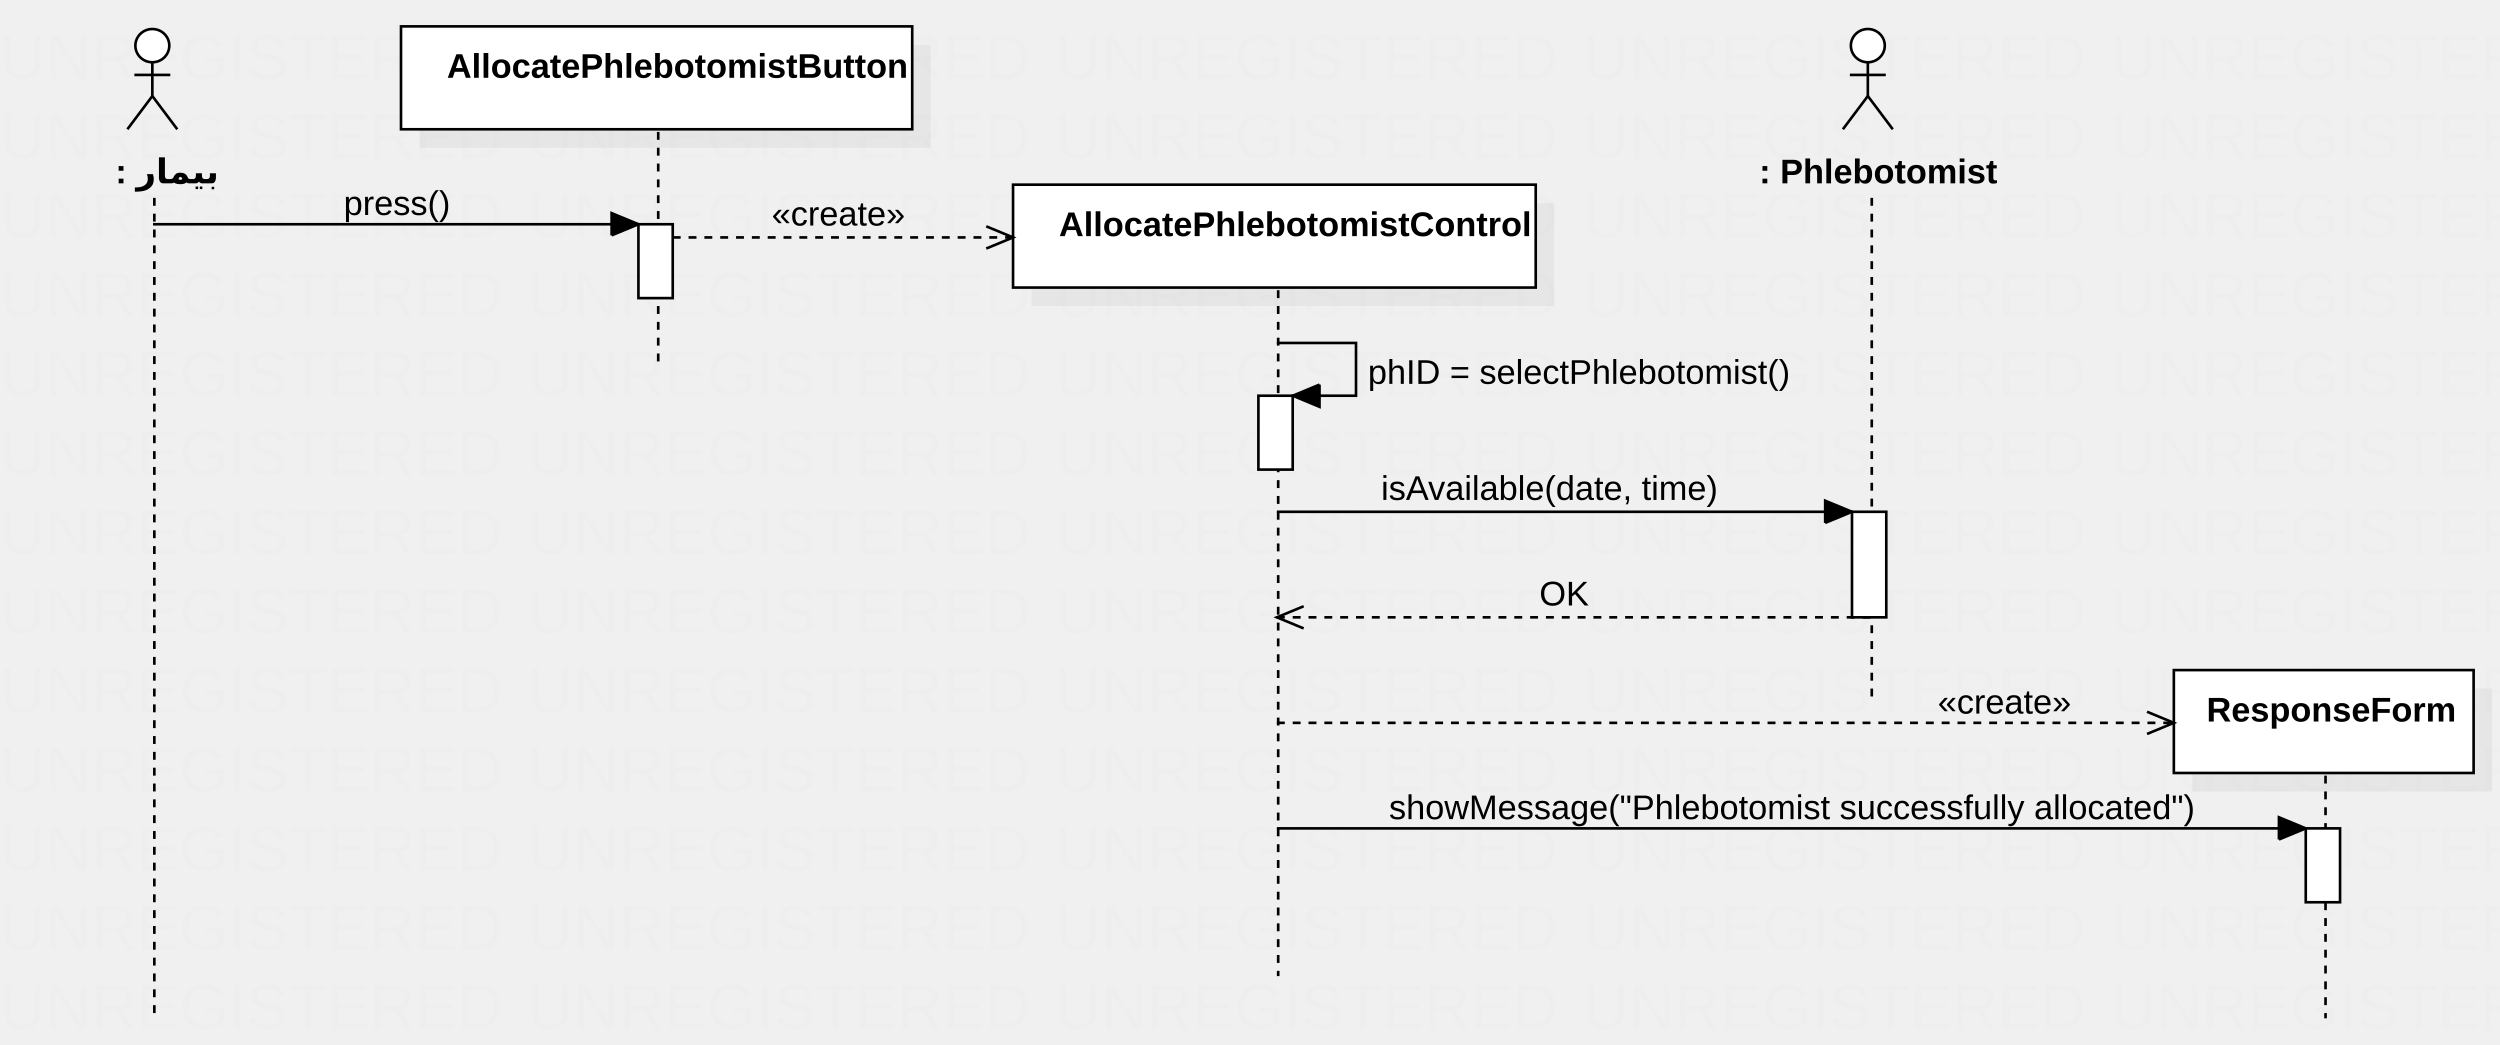
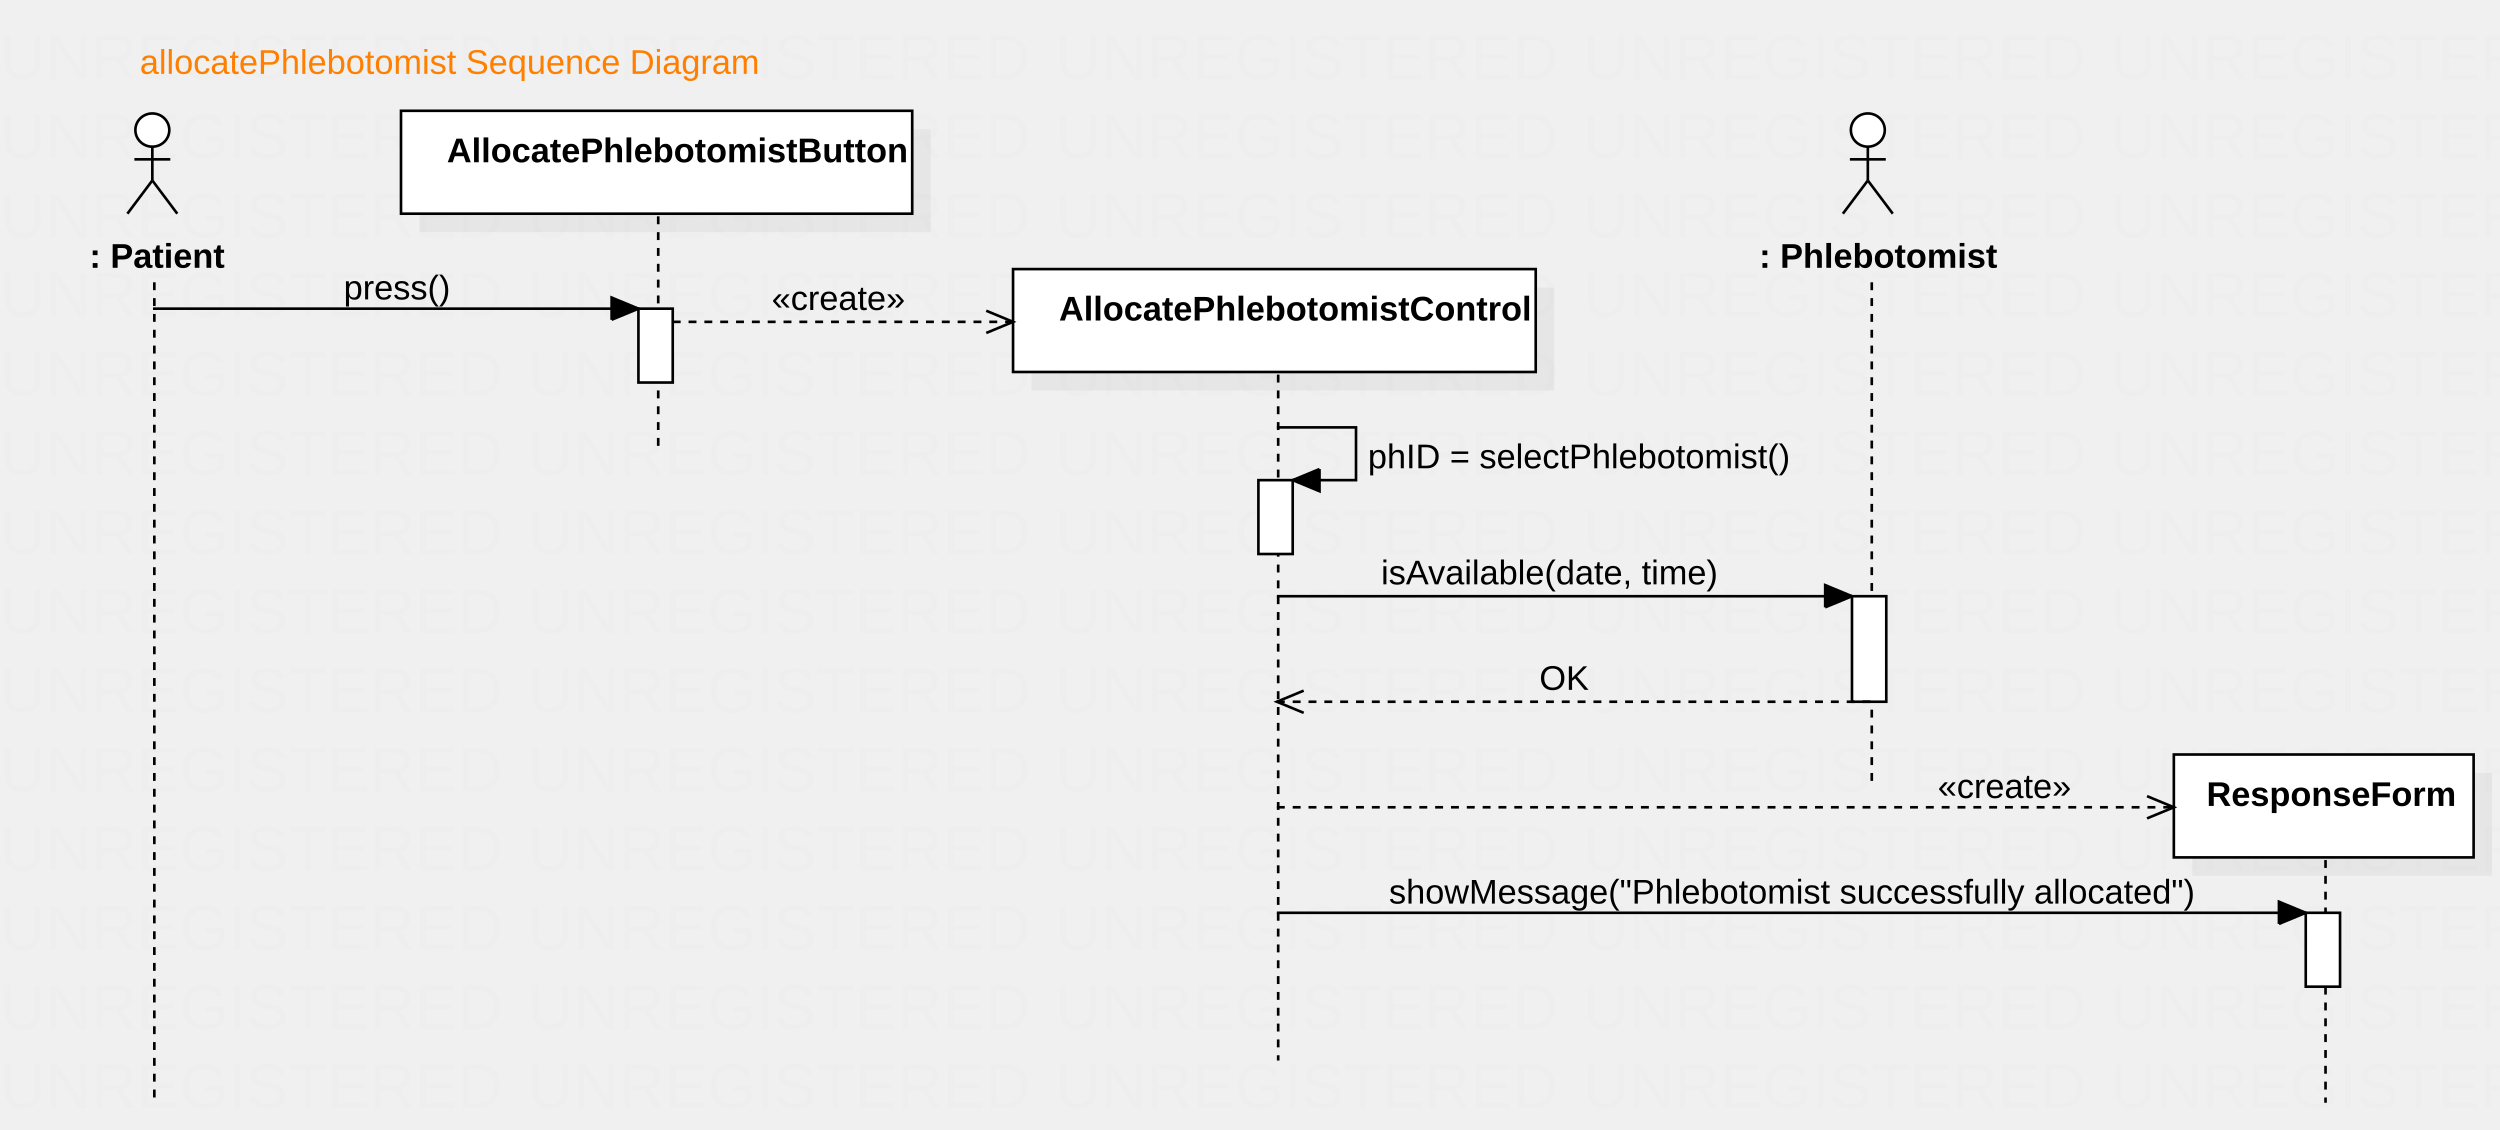
- <svg xmlns="http://www.w3.org/2000/svg" version="1.1" width="947.631" height="396">
+ <svg xmlns="http://www.w3.org/2000/svg" version="1.1" width="947.631" height="428">
  <defs />
  <g>
    <text fill="#eeeeee" stroke="none" font-family="Arial" font-size="24px" font-style="normal" font-weight="normal" text-decoration="none" x="0" y="0">UNREGISTERED</text>
    <text fill="#eeeeee" stroke="none" font-family="Arial" font-size="24px" font-style="normal" font-weight="normal" text-decoration="none" x="0" y="30">UNREGISTERED</text>
    <text fill="#eeeeee" stroke="none" font-family="Arial" font-size="24px" font-style="normal" font-weight="normal" text-decoration="none" x="0" y="60">UNREGISTERED</text>
    <text fill="#eeeeee" stroke="none" font-family="Arial" font-size="24px" font-style="normal" font-weight="normal" text-decoration="none" x="0" y="90">UNREGISTERED</text>
    <text fill="#eeeeee" stroke="none" font-family="Arial" font-size="24px" font-style="normal" font-weight="normal" text-decoration="none" x="0" y="120">UNREGISTERED</text>
    <text fill="#eeeeee" stroke="none" font-family="Arial" font-size="24px" font-style="normal" font-weight="normal" text-decoration="none" x="0" y="150">UNREGISTERED</text>
    <text fill="#eeeeee" stroke="none" font-family="Arial" font-size="24px" font-style="normal" font-weight="normal" text-decoration="none" x="0" y="180">UNREGISTERED</text>
    <text fill="#eeeeee" stroke="none" font-family="Arial" font-size="24px" font-style="normal" font-weight="normal" text-decoration="none" x="0" y="210">UNREGISTERED</text>
    <text fill="#eeeeee" stroke="none" font-family="Arial" font-size="24px" font-style="normal" font-weight="normal" text-decoration="none" x="0" y="240">UNREGISTERED</text>
    <text fill="#eeeeee" stroke="none" font-family="Arial" font-size="24px" font-style="normal" font-weight="normal" text-decoration="none" x="0" y="270">UNREGISTERED</text>
    <text fill="#eeeeee" stroke="none" font-family="Arial" font-size="24px" font-style="normal" font-weight="normal" text-decoration="none" x="0" y="300">UNREGISTERED</text>
    <text fill="#eeeeee" stroke="none" font-family="Arial" font-size="24px" font-style="normal" font-weight="normal" text-decoration="none" x="0" y="330">UNREGISTERED</text>
    <text fill="#eeeeee" stroke="none" font-family="Arial" font-size="24px" font-style="normal" font-weight="normal" text-decoration="none" x="0" y="360">UNREGISTERED</text>
    <text fill="#eeeeee" stroke="none" font-family="Arial" font-size="24px" font-style="normal" font-weight="normal" text-decoration="none" x="0" y="390">UNREGISTERED</text>
+     <text fill="#eeeeee" stroke="none" font-family="Arial" font-size="24px" font-style="normal" font-weight="normal" text-decoration="none" x="0" y="420">UNREGISTERED</text>
    <text fill="#eeeeee" stroke="none" font-family="Arial" font-size="24px" font-style="normal" font-weight="normal" text-decoration="none" x="200" y="0">UNREGISTERED</text>
    <text fill="#eeeeee" stroke="none" font-family="Arial" font-size="24px" font-style="normal" font-weight="normal" text-decoration="none" x="200" y="30">UNREGISTERED</text>
    <text fill="#eeeeee" stroke="none" font-family="Arial" font-size="24px" font-style="normal" font-weight="normal" text-decoration="none" x="200" y="60">UNREGISTERED</text>
    <text fill="#eeeeee" stroke="none" font-family="Arial" font-size="24px" font-style="normal" font-weight="normal" text-decoration="none" x="200" y="90">UNREGISTERED</text>
    <text fill="#eeeeee" stroke="none" font-family="Arial" font-size="24px" font-style="normal" font-weight="normal" text-decoration="none" x="200" y="120">UNREGISTERED</text>
    <text fill="#eeeeee" stroke="none" font-family="Arial" font-size="24px" font-style="normal" font-weight="normal" text-decoration="none" x="200" y="150">UNREGISTERED</text>
    <text fill="#eeeeee" stroke="none" font-family="Arial" font-size="24px" font-style="normal" font-weight="normal" text-decoration="none" x="200" y="180">UNREGISTERED</text>
    <text fill="#eeeeee" stroke="none" font-family="Arial" font-size="24px" font-style="normal" font-weight="normal" text-decoration="none" x="200" y="210">UNREGISTERED</text>
    <text fill="#eeeeee" stroke="none" font-family="Arial" font-size="24px" font-style="normal" font-weight="normal" text-decoration="none" x="200" y="240">UNREGISTERED</text>
    <text fill="#eeeeee" stroke="none" font-family="Arial" font-size="24px" font-style="normal" font-weight="normal" text-decoration="none" x="200" y="270">UNREGISTERED</text>
    <text fill="#eeeeee" stroke="none" font-family="Arial" font-size="24px" font-style="normal" font-weight="normal" text-decoration="none" x="200" y="300">UNREGISTERED</text>
    <text fill="#eeeeee" stroke="none" font-family="Arial" font-size="24px" font-style="normal" font-weight="normal" text-decoration="none" x="200" y="330">UNREGISTERED</text>
    <text fill="#eeeeee" stroke="none" font-family="Arial" font-size="24px" font-style="normal" font-weight="normal" text-decoration="none" x="200" y="360">UNREGISTERED</text>
    <text fill="#eeeeee" stroke="none" font-family="Arial" font-size="24px" font-style="normal" font-weight="normal" text-decoration="none" x="200" y="390">UNREGISTERED</text>
+     <text fill="#eeeeee" stroke="none" font-family="Arial" font-size="24px" font-style="normal" font-weight="normal" text-decoration="none" x="200" y="420">UNREGISTERED</text>
    <text fill="#eeeeee" stroke="none" font-family="Arial" font-size="24px" font-style="normal" font-weight="normal" text-decoration="none" x="400" y="0">UNREGISTERED</text>
    <text fill="#eeeeee" stroke="none" font-family="Arial" font-size="24px" font-style="normal" font-weight="normal" text-decoration="none" x="400" y="30">UNREGISTERED</text>
    <text fill="#eeeeee" stroke="none" font-family="Arial" font-size="24px" font-style="normal" font-weight="normal" text-decoration="none" x="400" y="60">UNREGISTERED</text>
    <text fill="#eeeeee" stroke="none" font-family="Arial" font-size="24px" font-style="normal" font-weight="normal" text-decoration="none" x="400" y="90">UNREGISTERED</text>
    <text fill="#eeeeee" stroke="none" font-family="Arial" font-size="24px" font-style="normal" font-weight="normal" text-decoration="none" x="400" y="120">UNREGISTERED</text>
    <text fill="#eeeeee" stroke="none" font-family="Arial" font-size="24px" font-style="normal" font-weight="normal" text-decoration="none" x="400" y="150">UNREGISTERED</text>
    <text fill="#eeeeee" stroke="none" font-family="Arial" font-size="24px" font-style="normal" font-weight="normal" text-decoration="none" x="400" y="180">UNREGISTERED</text>
    <text fill="#eeeeee" stroke="none" font-family="Arial" font-size="24px" font-style="normal" font-weight="normal" text-decoration="none" x="400" y="210">UNREGISTERED</text>
    <text fill="#eeeeee" stroke="none" font-family="Arial" font-size="24px" font-style="normal" font-weight="normal" text-decoration="none" x="400" y="240">UNREGISTERED</text>
    <text fill="#eeeeee" stroke="none" font-family="Arial" font-size="24px" font-style="normal" font-weight="normal" text-decoration="none" x="400" y="270">UNREGISTERED</text>
    <text fill="#eeeeee" stroke="none" font-family="Arial" font-size="24px" font-style="normal" font-weight="normal" text-decoration="none" x="400" y="300">UNREGISTERED</text>
    <text fill="#eeeeee" stroke="none" font-family="Arial" font-size="24px" font-style="normal" font-weight="normal" text-decoration="none" x="400" y="330">UNREGISTERED</text>
    <text fill="#eeeeee" stroke="none" font-family="Arial" font-size="24px" font-style="normal" font-weight="normal" text-decoration="none" x="400" y="360">UNREGISTERED</text>
    <text fill="#eeeeee" stroke="none" font-family="Arial" font-size="24px" font-style="normal" font-weight="normal" text-decoration="none" x="400" y="390">UNREGISTERED</text>
+     <text fill="#eeeeee" stroke="none" font-family="Arial" font-size="24px" font-style="normal" font-weight="normal" text-decoration="none" x="400" y="420">UNREGISTERED</text>
    <text fill="#eeeeee" stroke="none" font-family="Arial" font-size="24px" font-style="normal" font-weight="normal" text-decoration="none" x="600" y="0">UNREGISTERED</text>
    <text fill="#eeeeee" stroke="none" font-family="Arial" font-size="24px" font-style="normal" font-weight="normal" text-decoration="none" x="600" y="30">UNREGISTERED</text>
    <text fill="#eeeeee" stroke="none" font-family="Arial" font-size="24px" font-style="normal" font-weight="normal" text-decoration="none" x="600" y="60">UNREGISTERED</text>
    <text fill="#eeeeee" stroke="none" font-family="Arial" font-size="24px" font-style="normal" font-weight="normal" text-decoration="none" x="600" y="90">UNREGISTERED</text>
    <text fill="#eeeeee" stroke="none" font-family="Arial" font-size="24px" font-style="normal" font-weight="normal" text-decoration="none" x="600" y="120">UNREGISTERED</text>
    <text fill="#eeeeee" stroke="none" font-family="Arial" font-size="24px" font-style="normal" font-weight="normal" text-decoration="none" x="600" y="150">UNREGISTERED</text>
    <text fill="#eeeeee" stroke="none" font-family="Arial" font-size="24px" font-style="normal" font-weight="normal" text-decoration="none" x="600" y="180">UNREGISTERED</text>
    <text fill="#eeeeee" stroke="none" font-family="Arial" font-size="24px" font-style="normal" font-weight="normal" text-decoration="none" x="600" y="210">UNREGISTERED</text>
    <text fill="#eeeeee" stroke="none" font-family="Arial" font-size="24px" font-style="normal" font-weight="normal" text-decoration="none" x="600" y="240">UNREGISTERED</text>
    <text fill="#eeeeee" stroke="none" font-family="Arial" font-size="24px" font-style="normal" font-weight="normal" text-decoration="none" x="600" y="270">UNREGISTERED</text>
    <text fill="#eeeeee" stroke="none" font-family="Arial" font-size="24px" font-style="normal" font-weight="normal" text-decoration="none" x="600" y="300">UNREGISTERED</text>
    <text fill="#eeeeee" stroke="none" font-family="Arial" font-size="24px" font-style="normal" font-weight="normal" text-decoration="none" x="600" y="330">UNREGISTERED</text>
    <text fill="#eeeeee" stroke="none" font-family="Arial" font-size="24px" font-style="normal" font-weight="normal" text-decoration="none" x="600" y="360">UNREGISTERED</text>
    <text fill="#eeeeee" stroke="none" font-family="Arial" font-size="24px" font-style="normal" font-weight="normal" text-decoration="none" x="600" y="390">UNREGISTERED</text>
+     <text fill="#eeeeee" stroke="none" font-family="Arial" font-size="24px" font-style="normal" font-weight="normal" text-decoration="none" x="600" y="420">UNREGISTERED</text>
    <text fill="#eeeeee" stroke="none" font-family="Arial" font-size="24px" font-style="normal" font-weight="normal" text-decoration="none" x="800" y="0">UNREGISTERED</text>
    <text fill="#eeeeee" stroke="none" font-family="Arial" font-size="24px" font-style="normal" font-weight="normal" text-decoration="none" x="800" y="30">UNREGISTERED</text>
    <text fill="#eeeeee" stroke="none" font-family="Arial" font-size="24px" font-style="normal" font-weight="normal" text-decoration="none" x="800" y="60">UNREGISTERED</text>
    <text fill="#eeeeee" stroke="none" font-family="Arial" font-size="24px" font-style="normal" font-weight="normal" text-decoration="none" x="800" y="90">UNREGISTERED</text>
    <text fill="#eeeeee" stroke="none" font-family="Arial" font-size="24px" font-style="normal" font-weight="normal" text-decoration="none" x="800" y="120">UNREGISTERED</text>
    <text fill="#eeeeee" stroke="none" font-family="Arial" font-size="24px" font-style="normal" font-weight="normal" text-decoration="none" x="800" y="150">UNREGISTERED</text>
    <text fill="#eeeeee" stroke="none" font-family="Arial" font-size="24px" font-style="normal" font-weight="normal" text-decoration="none" x="800" y="180">UNREGISTERED</text>
    <text fill="#eeeeee" stroke="none" font-family="Arial" font-size="24px" font-style="normal" font-weight="normal" text-decoration="none" x="800" y="210">UNREGISTERED</text>
    <text fill="#eeeeee" stroke="none" font-family="Arial" font-size="24px" font-style="normal" font-weight="normal" text-decoration="none" x="800" y="240">UNREGISTERED</text>
    <text fill="#eeeeee" stroke="none" font-family="Arial" font-size="24px" font-style="normal" font-weight="normal" text-decoration="none" x="800" y="270">UNREGISTERED</text>
    <text fill="#eeeeee" stroke="none" font-family="Arial" font-size="24px" font-style="normal" font-weight="normal" text-decoration="none" x="800" y="300">UNREGISTERED</text>
    <text fill="#eeeeee" stroke="none" font-family="Arial" font-size="24px" font-style="normal" font-weight="normal" text-decoration="none" x="800" y="330">UNREGISTERED</text>
    <text fill="#eeeeee" stroke="none" font-family="Arial" font-size="24px" font-style="normal" font-weight="normal" text-decoration="none" x="800" y="360">UNREGISTERED</text>
    <text fill="#eeeeee" stroke="none" font-family="Arial" font-size="24px" font-style="normal" font-weight="normal" text-decoration="none" x="800" y="390">UNREGISTERED</text>
-     <g transform="translate(-80,-30) scale(1,1)">
+     <text fill="#eeeeee" stroke="none" font-family="Arial" font-size="24px" font-style="normal" font-weight="normal" text-decoration="none" x="800" y="420">UNREGISTERED</text>
+     <g transform="translate(-80,2) scale(1,1)">
      <path fill="#ffffff" stroke="none" d="M 131.314 47.3 C 131.314 43.821 134.193 41 137.743 41 C 141.294 41 144.172 43.821 144.172 47.3 C 144.172 50.779 141.294 53.6 137.743 53.6 C 134.193 53.6 131.314 50.779 131.314 47.3 Z" />
    </g>
-     <g transform="translate(-80,-30) scale(1,1)">
+     <g transform="translate(-80,2) scale(1,1)">
      <path fill="none" stroke="#000000" d="M 131.314 47.3 C 131.314 43.821 134.193 41 137.743 41 C 141.294 41 144.172 43.821 144.172 47.3 C 144.172 50.779 141.294 53.6 137.743 53.6 C 134.193 53.6 131.314 50.779 131.314 47.3 Z" stroke-miterlimit="10" />
    </g>
-     <g transform="translate(-80,-30) scale(1,1)">
+     <g transform="translate(-80,2) scale(1,1)">
      <path fill="none" stroke="#000000" d="M 137.743 53.6 L 137.743 66.4" stroke-miterlimit="10" />
    </g>
-     <g transform="translate(-80,-30) scale(1,1)">
+     <g transform="translate(-80,2) scale(1,1)">
      <path fill="none" stroke="#000000" d="M 130.936 58.4 L 144.551 58.4" stroke-miterlimit="10" />
    </g>
-     <g transform="translate(-80,-30) scale(1,1)">
+     <g transform="translate(-80,2) scale(1,1)">
      <path fill="none" stroke="#000000" d="M 137.743 66.4 L 128.289 79" stroke-miterlimit="10" />
    </g>
-     <g transform="translate(-80,-30) scale(1,1)">
+     <g transform="translate(-80,2) scale(1,1)">
      <path fill="none" stroke="#000000" d="M 137.743 66.4 L 147.198 79" stroke-miterlimit="10" />
    </g>
-     <g transform="translate(-80,-30) scale(1,1)">
-       <g>
-         <path fill="none" stroke="none" />
-         <text fill="#000000" stroke="none" font-family="Arial" font-size="13px" font-style="normal" font-weight="bold" text-decoration="none" x="123.728" y="99.5">: بیمار</text>
-       </g>
-     </g>
-     <g transform="translate(-80,-30) scale(1,1)">
+     <g transform="translate(-80,2) scale(1,1)">
+       <g>
+         <path fill="none" stroke="none" />
+         <text fill="#000000" stroke="none" font-family="Arial" font-size="13px" font-style="normal" font-weight="bold" text-decoration="none" x="113.895" y="99.5">: Patient</text>
+       </g>
+     </g>
+     <g transform="translate(-80,2) scale(1,1)">
      <path fill="none" stroke="#000000" d="M 138.5 105 L 138.5 416" stroke-miterlimit="10" stroke-dasharray="3" />
    </g>
-     <g transform="translate(-80,-30) scale(1,1)">
+     <g transform="translate(-80,2) scale(1,1)">
      <rect fill="#C0C0C0" stroke="none" x="239" y="47" width="193.776" height="39" opacity="0.2" />
    </g>
-     <g transform="translate(-80,-30) scale(1,1)">
+     <g transform="translate(-80,2) scale(1,1)">
      <rect fill="#ffffff" stroke="none" x="232" y="40" width="193.776" height="39" />
    </g>
-     <g transform="translate(-80,-30) scale(1,1)">
+     <g transform="translate(-80,2) scale(1,1)">
      <path fill="none" stroke="#000000" d="M 232 40 L 425.776 40 L 425.776 79 L 232 79 L 232 40 Z Z" stroke-miterlimit="10" />
    </g>
-     <g transform="translate(-80,-30) scale(1,1)">
+     <g transform="translate(-80,2) scale(1,1)">
      <g>
        <path fill="none" stroke="none" />
        <text fill="#000000" stroke="none" font-family="Arial" font-size="13px" font-style="normal" font-weight="bold" text-decoration="none" x="249.396" y="59.5">AllocatePhlebotomistButton</text>
      </g>
    </g>
-     <g transform="translate(-80,-30) scale(1,1)">
+     <g transform="translate(-80,2) scale(1,1)">
      <path fill="none" stroke="#000000" d="M 329.5 80 L 329.5 168" stroke-miterlimit="10" stroke-dasharray="3" />
    </g>
-     <g transform="translate(-80,-30) scale(1,1)">
+     <g transform="translate(-80,2) scale(1,1)">
      <rect fill="#C0C0C0" stroke="none" x="471" y="107" width="198.118" height="39" opacity="0.2" />
    </g>
-     <g transform="translate(-80,-30) scale(1,1)">
+     <g transform="translate(-80,2) scale(1,1)">
      <rect fill="#ffffff" stroke="none" x="464" y="100" width="198.118" height="39" />
    </g>
-     <g transform="translate(-80,-30) scale(1,1)">
+     <g transform="translate(-80,2) scale(1,1)">
      <path fill="none" stroke="#000000" d="M 464 100 L 662.118 100 L 662.118 139 L 464 139 L 464 100 Z Z" stroke-miterlimit="10" />
    </g>
-     <g transform="translate(-80,-30) scale(1,1)">
+     <g transform="translate(-80,2) scale(1,1)">
      <g>
        <path fill="none" stroke="none" />
        <text fill="#000000" stroke="none" font-family="Arial" font-size="13px" font-style="normal" font-weight="bold" text-decoration="none" x="481.406" y="119.5">AllocatePhlebotomistControl</text>
      </g>
    </g>
-     <g transform="translate(-80,-30) scale(1,1)">
+     <g transform="translate(-80,2) scale(1,1)">
      <path fill="none" stroke="#000000" d="M 564.5 140 L 564.5 400" stroke-miterlimit="10" stroke-dasharray="3" />
    </g>
-     <g transform="translate(-80,-30) scale(1,1)">
+     <g transform="translate(-80,2) scale(1,1)">
      <path fill="#ffffff" stroke="none" d="M 781.577 47.3 C 781.577 43.821 784.456 41 788.006 41 C 791.557 41 794.435 43.821 794.435 47.3 C 794.435 50.779 791.557 53.6 788.006 53.6 C 784.456 53.6 781.577 50.779 781.577 47.3 Z" />
    </g>
-     <g transform="translate(-80,-30) scale(1,1)">
+     <g transform="translate(-80,2) scale(1,1)">
      <path fill="none" stroke="#000000" d="M 781.577 47.3 C 781.577 43.821 784.456 41 788.006 41 C 791.557 41 794.435 43.821 794.435 47.3 C 794.435 50.779 791.557 53.6 788.006 53.6 C 784.456 53.6 781.577 50.779 781.577 47.3 Z" stroke-miterlimit="10" />
    </g>
-     <g transform="translate(-80,-30) scale(1,1)">
+     <g transform="translate(-80,2) scale(1,1)">
      <path fill="none" stroke="#000000" d="M 788.006 53.6 L 788.006 66.4" stroke-miterlimit="10" />
    </g>
-     <g transform="translate(-80,-30) scale(1,1)">
+     <g transform="translate(-80,2) scale(1,1)">
      <path fill="none" stroke="#000000" d="M 781.199 58.4 L 794.814 58.4" stroke-miterlimit="10" />
    </g>
-     <g transform="translate(-80,-30) scale(1,1)">
+     <g transform="translate(-80,2) scale(1,1)">
      <path fill="none" stroke="#000000" d="M 788.006 66.4 L 778.552 79" stroke-miterlimit="10" />
    </g>
-     <g transform="translate(-80,-30) scale(1,1)">
+     <g transform="translate(-80,2) scale(1,1)">
      <path fill="none" stroke="#000000" d="M 788.006 66.4 L 797.461 79" stroke-miterlimit="10" />
    </g>
-     <g transform="translate(-80,-30) scale(1,1)">
+     <g transform="translate(-80,2) scale(1,1)">
      <g>
        <path fill="none" stroke="none" />
        <text fill="#000000" stroke="none" font-family="Arial" font-size="13px" font-style="normal" font-weight="bold" text-decoration="none" x="746.82" y="99.5">: Phlebotomist</text>
      </g>
    </g>
-     <g transform="translate(-80,-30) scale(1,1)">
+     <g transform="translate(-80,2) scale(1,1)">
      <path fill="none" stroke="#000000" d="M 789.5 105 L 789.5 296" stroke-miterlimit="10" stroke-dasharray="3" />
    </g>
-     <g transform="translate(-80,-30) scale(1,1)">
+     <g transform="translate(-80,2) scale(1,1)">
      <rect fill="#C0C0C0" stroke="none" x="911" y="291" width="113.631" height="39" opacity="0.2" />
    </g>
-     <g transform="translate(-80,-30) scale(1,1)">
+     <g transform="translate(-80,2) scale(1,1)">
      <rect fill="#ffffff" stroke="none" x="904" y="284" width="113.631" height="39" />
    </g>
-     <g transform="translate(-80,-30) scale(1,1)">
+     <g transform="translate(-80,2) scale(1,1)">
      <path fill="none" stroke="#000000" d="M 904 284 L 1017.631 284 L 1017.631 323 L 904 323 L 904 284 Z Z" stroke-miterlimit="10" />
    </g>
-     <g transform="translate(-80,-30) scale(1,1)">
+     <g transform="translate(-80,2) scale(1,1)">
      <g>
        <path fill="none" stroke="none" />
        <text fill="#000000" stroke="none" font-family="Arial" font-size="13px" font-style="normal" font-weight="bold" text-decoration="none" x="916.382" y="303.5">ResponseForm</text>
      </g>
    </g>
-     <g transform="translate(-80,-30) scale(1,1)">
+     <g transform="translate(-80,2) scale(1,1)">
      <path fill="none" stroke="#000000" d="M 961.5 324 L 961.5 416" stroke-miterlimit="10" stroke-dasharray="3" />
    </g>
-     <g transform="translate(-80,-30) scale(1,1)">
+     <g transform="translate(-80,2) scale(1,1)">
+       <g>
+         <path fill="none" stroke="none" />
+         <text fill="#ff7f00" stroke="none" font-family="Arial" font-size="13px" font-style="normal" font-weight="normal" text-decoration="none" x="133" y="26">allocatePhlebotomist Sequence Diagram</text>
+       </g>
+     </g>
+     <g transform="translate(-80,2) scale(1,1)">
      <path fill="none" stroke="#000000" d="M 138 115 L 322 115" stroke-miterlimit="10" />
    </g>
-     <g transform="translate(-80,-30) scale(1,1)">
+     <g transform="translate(-80,2) scale(1,1)">
      <path fill="#000000" stroke="none" d="M 311.837 119.21 L 322 115 L 311.837 110.79" />
    </g>
-     <g transform="translate(-80,-30) scale(1,1)">
+     <g transform="translate(-80,2) scale(1,1)">
      <path fill="none" stroke="#000000" d="M 311.837 119.21 L 322 115 L 311.837 110.79 L 311.837 119.21" stroke-miterlimit="10" />
    </g>
-     <g transform="translate(-80,-30) scale(1,1)">
+     <g transform="translate(-80,2) scale(1,1)">
      <g>
        <path fill="none" stroke="none" />
        <text fill="#000000" stroke="none" font-family="Arial" font-size="13px" font-style="normal" font-weight="normal" text-decoration="none" x="210.266" y="111.5">press()</text>
      </g>
    </g>
-     <g transform="translate(-80,-30) scale(1,1)">
+     <g transform="translate(-80,2) scale(1,1)">
      <rect fill="#ffffff" stroke="none" x="322" y="115" width="13" height="28" />
    </g>
-     <g transform="translate(-80,-30) scale(1,1)">
+     <g transform="translate(-80,2) scale(1,1)">
      <path fill="none" stroke="#000000" d="M 322 115 L 335 115 L 335 143 L 322 143 L 322 115 Z Z" stroke-miterlimit="10" />
    </g>
-     <g transform="translate(-80,-30) scale(1,1)">
+     <g transform="translate(-80,2) scale(1,1)">
      <path fill="none" stroke="#000000" d="M 335 120 L 464 120" stroke-miterlimit="10" stroke-dasharray="3" />
    </g>
-     <g transform="translate(-80,-30) scale(1,1)">
+     <g transform="translate(-80,2) scale(1,1)">
      <path fill="none" stroke="#000000" d="M 453.837 124.21 L 464 120 L 453.837 115.79" stroke-miterlimit="10" />
    </g>
-     <g transform="translate(-80,-30) scale(1,1)">
+     <g transform="translate(-80,2) scale(1,1)">
      <g>
        <path fill="none" stroke="none" />
        <text fill="#000000" stroke="none" font-family="Arial" font-size="13px" font-style="normal" font-weight="normal" text-decoration="none" x="372.5" y="115.5">«create»</text>
      </g>
    </g>
-     <g transform="translate(-80,-30) scale(1,1)">
+     <g transform="translate(-80,2) scale(1,1)">
      <path fill="none" stroke="#000000" d="M 564 160 L 594 160 L 594 180 L 570 180" stroke-miterlimit="10" />
    </g>
-     <g transform="translate(-80,-30) scale(1,1)">
+     <g transform="translate(-80,2) scale(1,1)">
      <path fill="#000000" stroke="none" d="M 580.163 175.79 L 570 180 L 580.163 184.21" />
    </g>
-     <g transform="translate(-80,-30) scale(1,1)">
+     <g transform="translate(-80,2) scale(1,1)">
      <path fill="none" stroke="#000000" d="M 580.163 175.79 L 570 180 L 580.163 184.21 L 580.163 175.79" stroke-miterlimit="10" />
    </g>
-     <g transform="translate(-80,-30) scale(1,1)">
+     <g transform="translate(-80,2) scale(1,1)">
      <g>
        <path fill="none" stroke="none" />
        <text fill="#000000" stroke="none" font-family="Arial" font-size="13px" font-style="normal" font-weight="normal" text-decoration="none" x="598.5" y="175.5">phID = selectPhlebotomist()</text>
      </g>
    </g>
-     <g transform="translate(-80,-30) scale(1,1)">
+     <g transform="translate(-80,2) scale(1,1)">
      <rect fill="#ffffff" stroke="none" x="557" y="180" width="13" height="28" />
    </g>
-     <g transform="translate(-80,-30) scale(1,1)">
+     <g transform="translate(-80,2) scale(1,1)">
      <path fill="none" stroke="#000000" d="M 557 180 L 570 180 L 570 208 L 557 208 L 557 180 Z Z" stroke-miterlimit="10" />
    </g>
-     <g transform="translate(-80,-30) scale(1,1)">
+     <g transform="translate(-80,2) scale(1,1)">
      <path fill="none" stroke="#000000" d="M 564 224 L 782 224" stroke-miterlimit="10" />
    </g>
-     <g transform="translate(-80,-30) scale(1,1)">
+     <g transform="translate(-80,2) scale(1,1)">
      <path fill="#000000" stroke="none" d="M 771.837 228.21 L 782 224 L 771.837 219.79" />
    </g>
-     <g transform="translate(-80,-30) scale(1,1)">
+     <g transform="translate(-80,2) scale(1,1)">
      <path fill="none" stroke="#000000" d="M 771.837 228.21 L 782 224 L 771.837 219.79 L 771.837 228.21" stroke-miterlimit="10" />
    </g>
-     <g transform="translate(-80,-30) scale(1,1)">
+     <g transform="translate(-80,2) scale(1,1)">
      <g>
        <path fill="none" stroke="none" />
        <text fill="#000000" stroke="none" font-family="Arial" font-size="13px" font-style="normal" font-weight="normal" text-decoration="none" x="603.5" y="219.5">isAvailable(date, time)</text>
      </g>
    </g>
-     <g transform="translate(-80,-30) scale(1,1)">
+     <g transform="translate(-80,2) scale(1,1)">
      <rect fill="#ffffff" stroke="none" x="782" y="224" width="13" height="40" />
    </g>
-     <g transform="translate(-80,-30) scale(1,1)">
+     <g transform="translate(-80,2) scale(1,1)">
      <path fill="none" stroke="#000000" d="M 782 224 L 795 224 L 795 264 L 782 264 L 782 224 Z Z" stroke-miterlimit="10" />
    </g>
-     <g transform="translate(-80,-30) scale(1,1)">
+     <g transform="translate(-80,2) scale(1,1)">
      <path fill="none" stroke="#000000" d="M 789 264 L 564 264" stroke-miterlimit="10" stroke-dasharray="3" />
    </g>
-     <g transform="translate(-80,-30) scale(1,1)">
+     <g transform="translate(-80,2) scale(1,1)">
      <path fill="none" stroke="#000000" d="M 574.163 259.79 L 564 264 L 574.163 268.21" stroke-miterlimit="10" />
    </g>
-     <g transform="translate(-80,-30) scale(1,1)">
+     <g transform="translate(-80,2) scale(1,1)">
      <g>
        <path fill="none" stroke="none" />
        <text fill="#000000" stroke="none" font-family="Arial" font-size="13px" font-style="normal" font-weight="normal" text-decoration="none" x="663.5" y="259.5">OK</text>
      </g>
    </g>
-     <g transform="translate(-80,-30) scale(1,1)">
+     <g transform="translate(-80,2) scale(1,1)">
      <path fill="none" stroke="#000000" d="M 564 304 L 904 304" stroke-miterlimit="10" stroke-dasharray="3" />
    </g>
-     <g transform="translate(-80,-30) scale(1,1)">
+     <g transform="translate(-80,2) scale(1,1)">
      <path fill="none" stroke="#000000" d="M 893.837 308.21 L 904 304 L 893.837 299.79" stroke-miterlimit="10" />
    </g>
-     <g transform="translate(-80,-30) scale(1,1)">
+     <g transform="translate(-80,2) scale(1,1)">
      <g>
        <path fill="none" stroke="none" />
        <text fill="#000000" stroke="none" font-family="Arial" font-size="13px" font-style="normal" font-weight="normal" text-decoration="none" x="814.5" y="300.5">«create»</text>
      </g>
    </g>
-     <g transform="translate(-80,-30) scale(1,1)">
+     <g transform="translate(-80,2) scale(1,1)">
      <path fill="none" stroke="#000000" d="M 564 344 L 954 344" stroke-miterlimit="10" />
    </g>
-     <g transform="translate(-80,-30) scale(1,1)">
+     <g transform="translate(-80,2) scale(1,1)">
      <path fill="#000000" stroke="none" d="M 943.837 348.21 L 954 344 L 943.837 339.79" />
    </g>
-     <g transform="translate(-80,-30) scale(1,1)">
+     <g transform="translate(-80,2) scale(1,1)">
      <path fill="none" stroke="#000000" d="M 943.837 348.21 L 954 344 L 943.837 339.79 L 943.837 348.21" stroke-miterlimit="10" />
    </g>
-     <g transform="translate(-80,-30) scale(1,1)">
+     <g transform="translate(-80,2) scale(1,1)">
      <g>
        <path fill="none" stroke="none" />
        <text fill="#000000" stroke="none" font-family="Arial" font-size="13px" font-style="normal" font-weight="normal" text-decoration="none" x="606.5" y="340.5">showMessage("Phlebotomist successfully allocated")</text>
      </g>
    </g>
-     <g transform="translate(-80,-30) scale(1,1)">
+     <g transform="translate(-80,2) scale(1,1)">
      <rect fill="#ffffff" stroke="none" x="954" y="344" width="13" height="28" />
    </g>
-     <g transform="translate(-80,-30) scale(1,1)">
+     <g transform="translate(-80,2) scale(1,1)">
      <path fill="none" stroke="#000000" d="M 954 344 L 967 344 L 967 372 L 954 372 L 954 344 Z Z" stroke-miterlimit="10" />
    </g>
  </g>
</svg>
